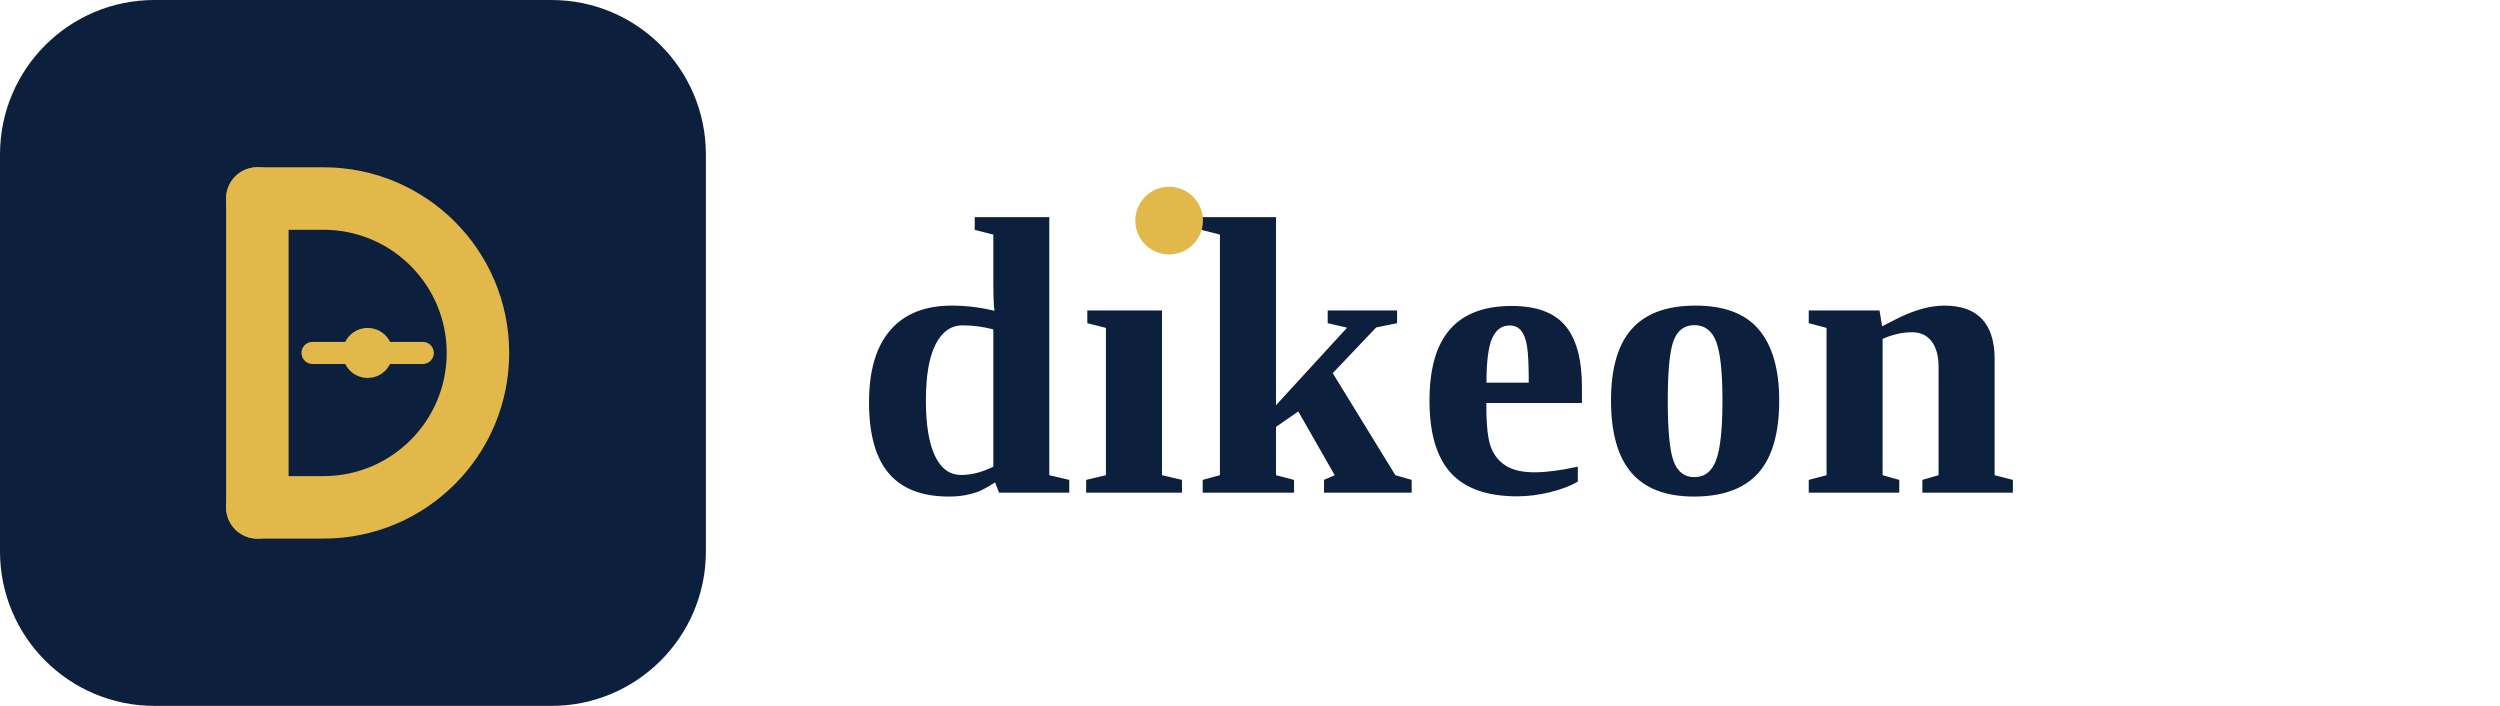
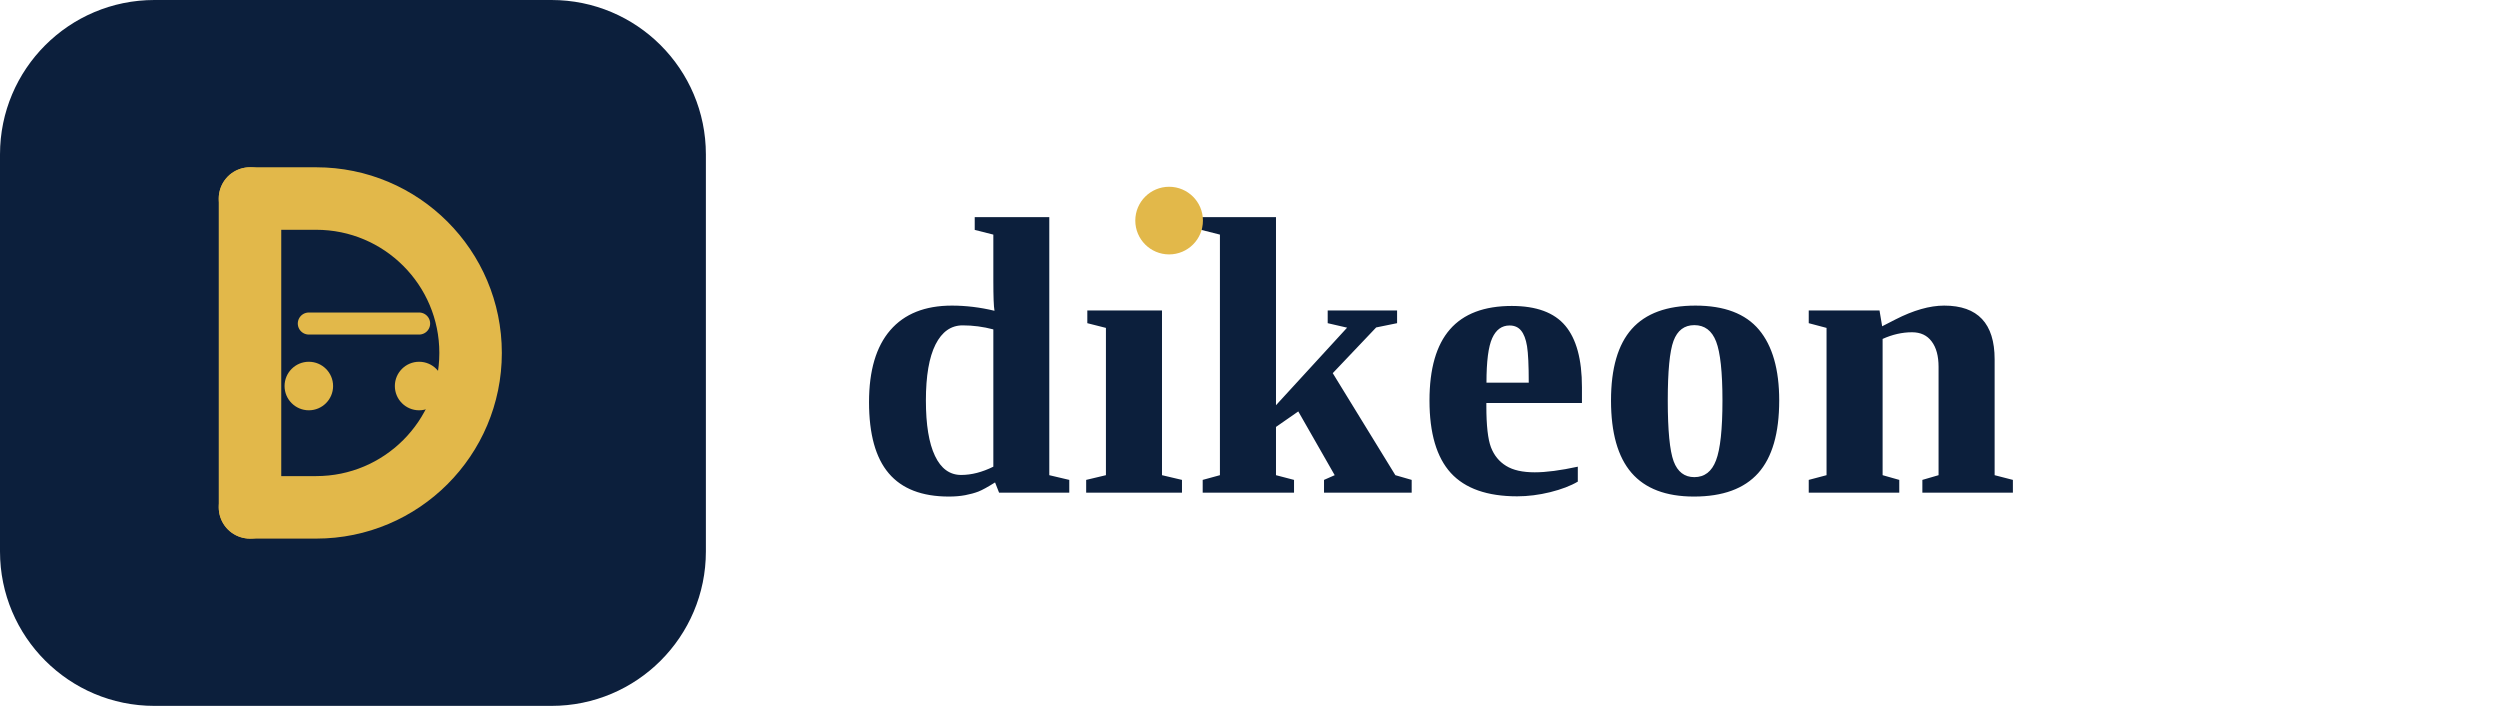
<svg xmlns="http://www.w3.org/2000/svg" width="340" height="96" viewBox="0 0 340 96" role="img" aria-label="Dikeon">
  <rect width="96" height="96" rx="21" fill="#0C1F3C" />
-   <path d="M35 27 V69" fill="none" stroke="#E2B84A" stroke-width="8.5" stroke-linecap="round" />
-   <path d="M35 27 H44 A21 21 0 0 1 44 69 H35" fill="none" stroke="#E2B84A" stroke-width="8.5" stroke-linecap="round" stroke-linejoin="round" />
-   <path d="M42.5 48 H57.5" fill="none" stroke="#E2B84A" stroke-width="3" stroke-linecap="round" />
-   <circle cx="50" cy="48" r="3.4" fill="#E2B84A" />
+   <path d="M34 27 V69" fill="none" stroke="#E2B84A" stroke-width="8.5" stroke-linecap="round" />
+   <path d="M34 27 H43 A21 21 0 0 1 43 69 H34" fill="none" stroke="#E2B84A" stroke-width="8.5" stroke-linecap="round" stroke-linejoin="round" />
+   <path d="M42 44 H57" fill="none" stroke="#E2B84A" stroke-width="3" stroke-linecap="round" />
+   <circle cx="42" cy="52.5" r="3.3" fill="#E2B84A" />
+   <circle cx="57" cy="52.5" r="3.3" fill="#E2B84A" />
  <text x="116" y="67" font-family="Georgia, 'Times New Roman', serif" font-size="54" font-weight="700" letter-spacing="0.5" fill="#0C1F3C">dıkeon</text>
  <circle cx="159" cy="30" r="4.6" fill="#E2B84A" />
</svg>
